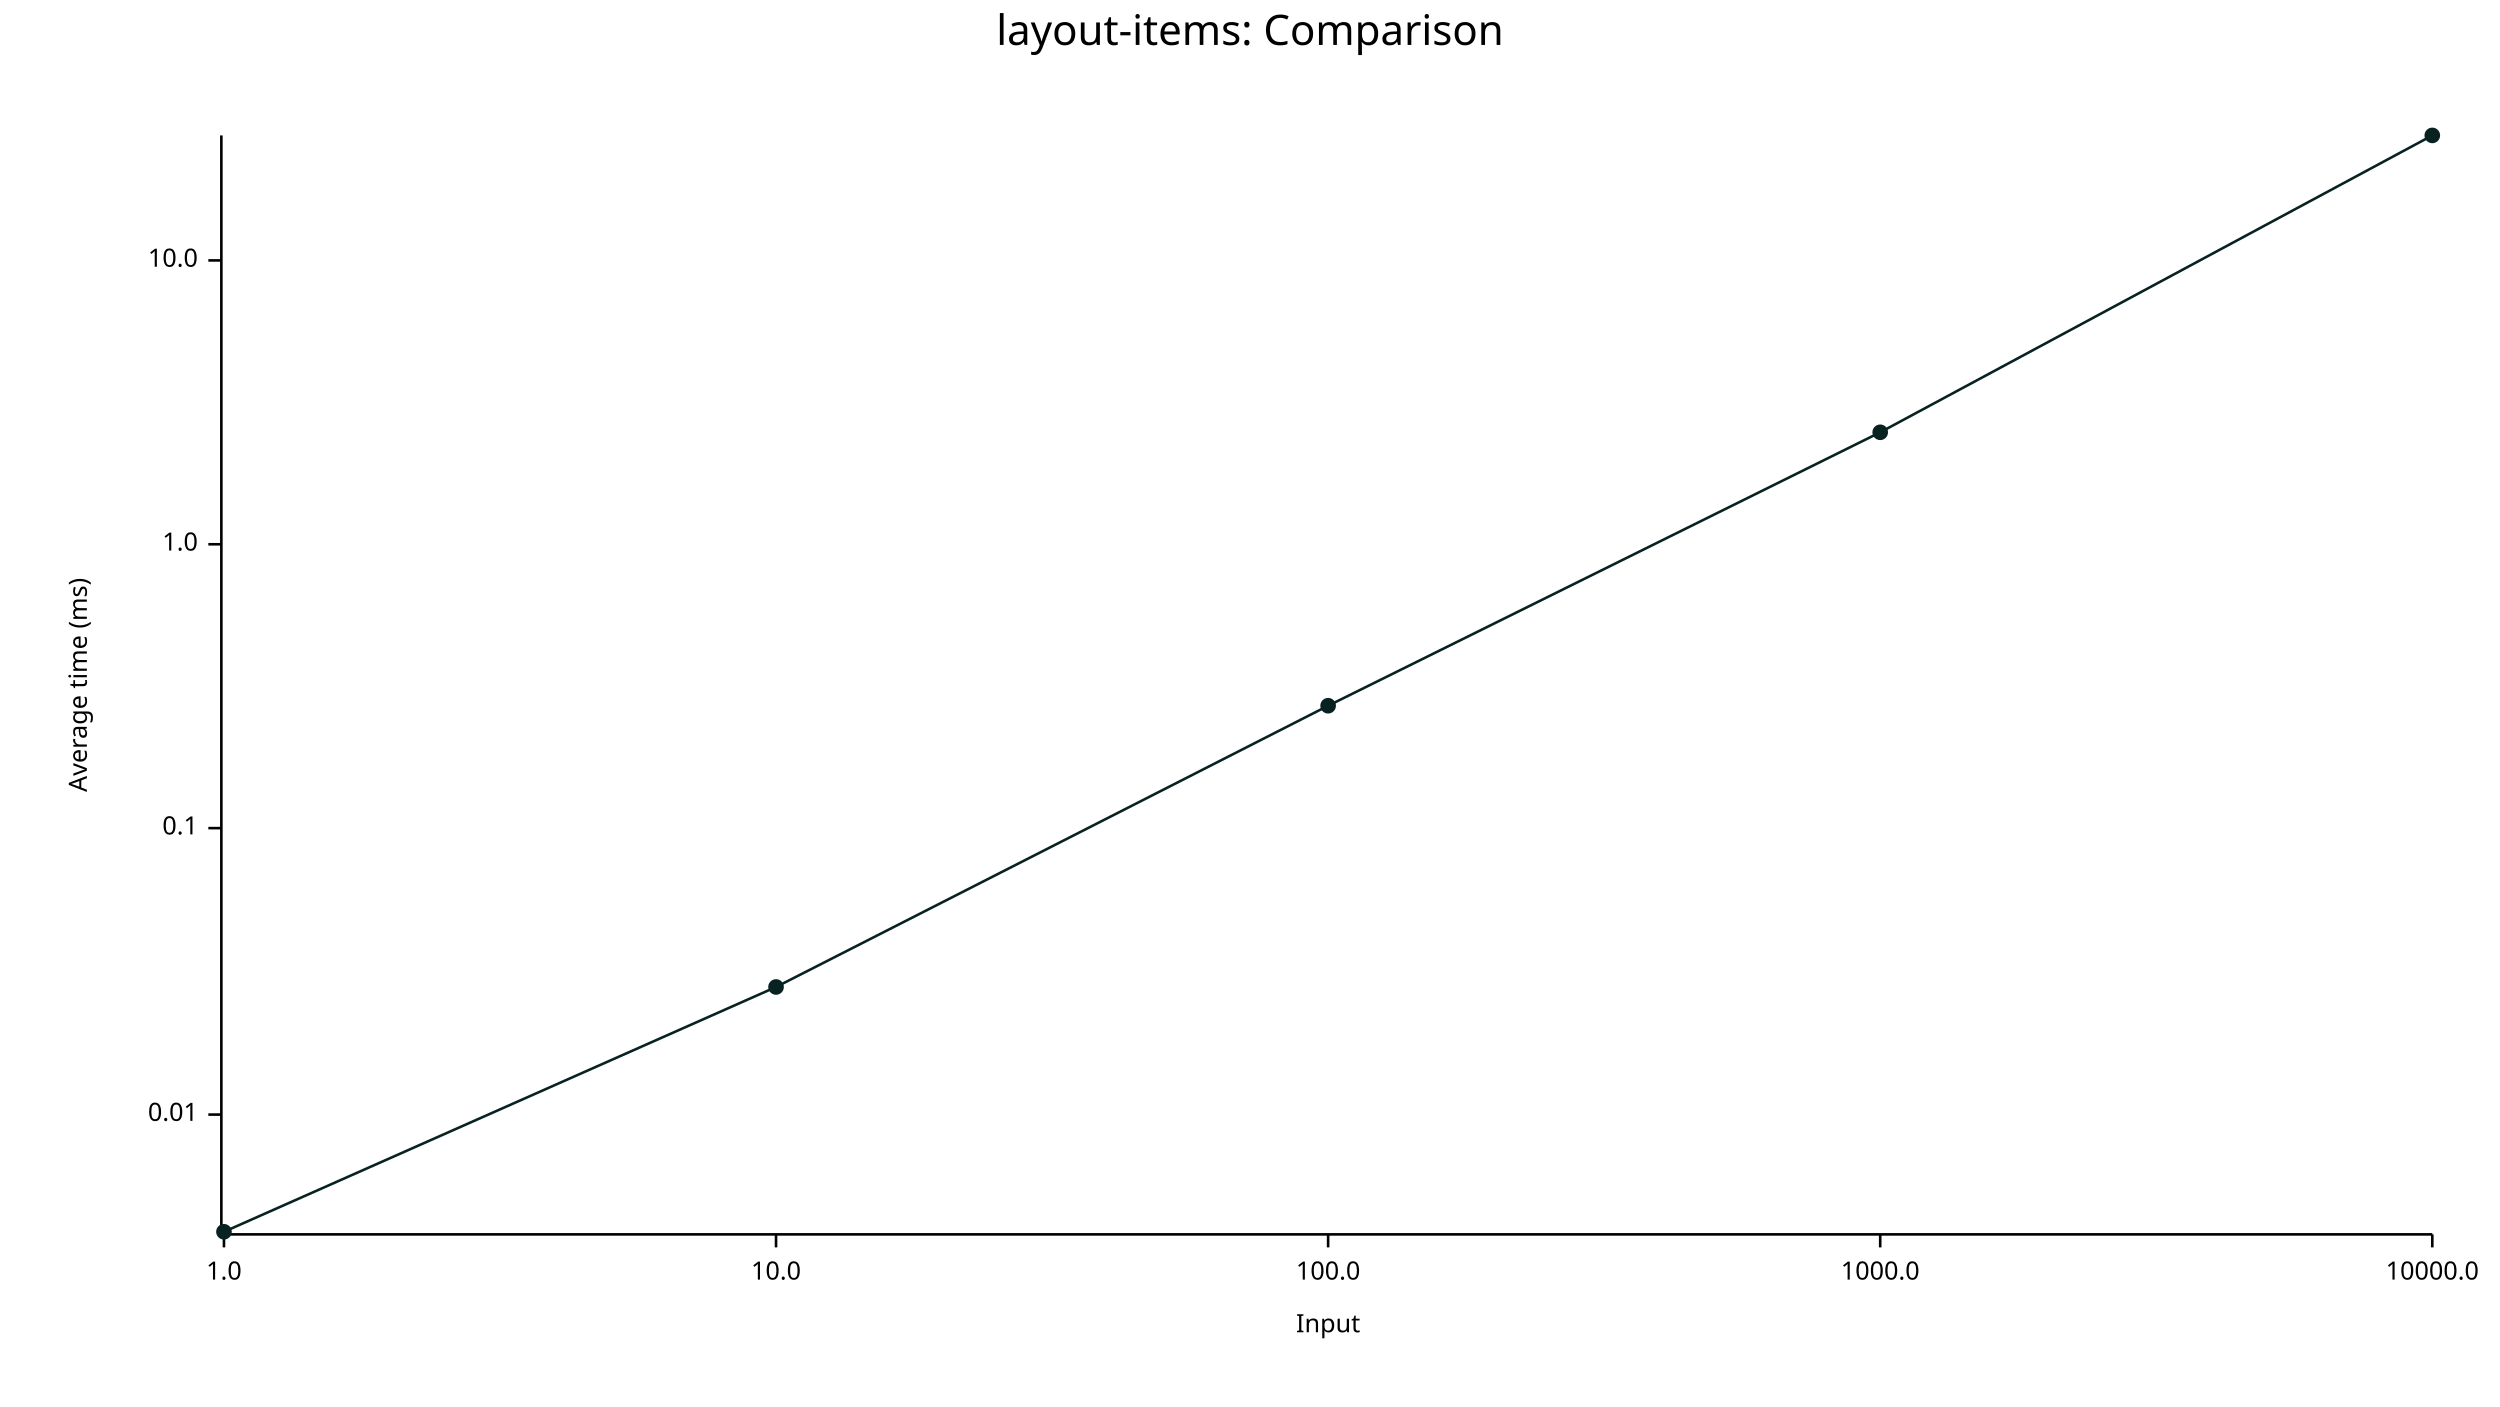
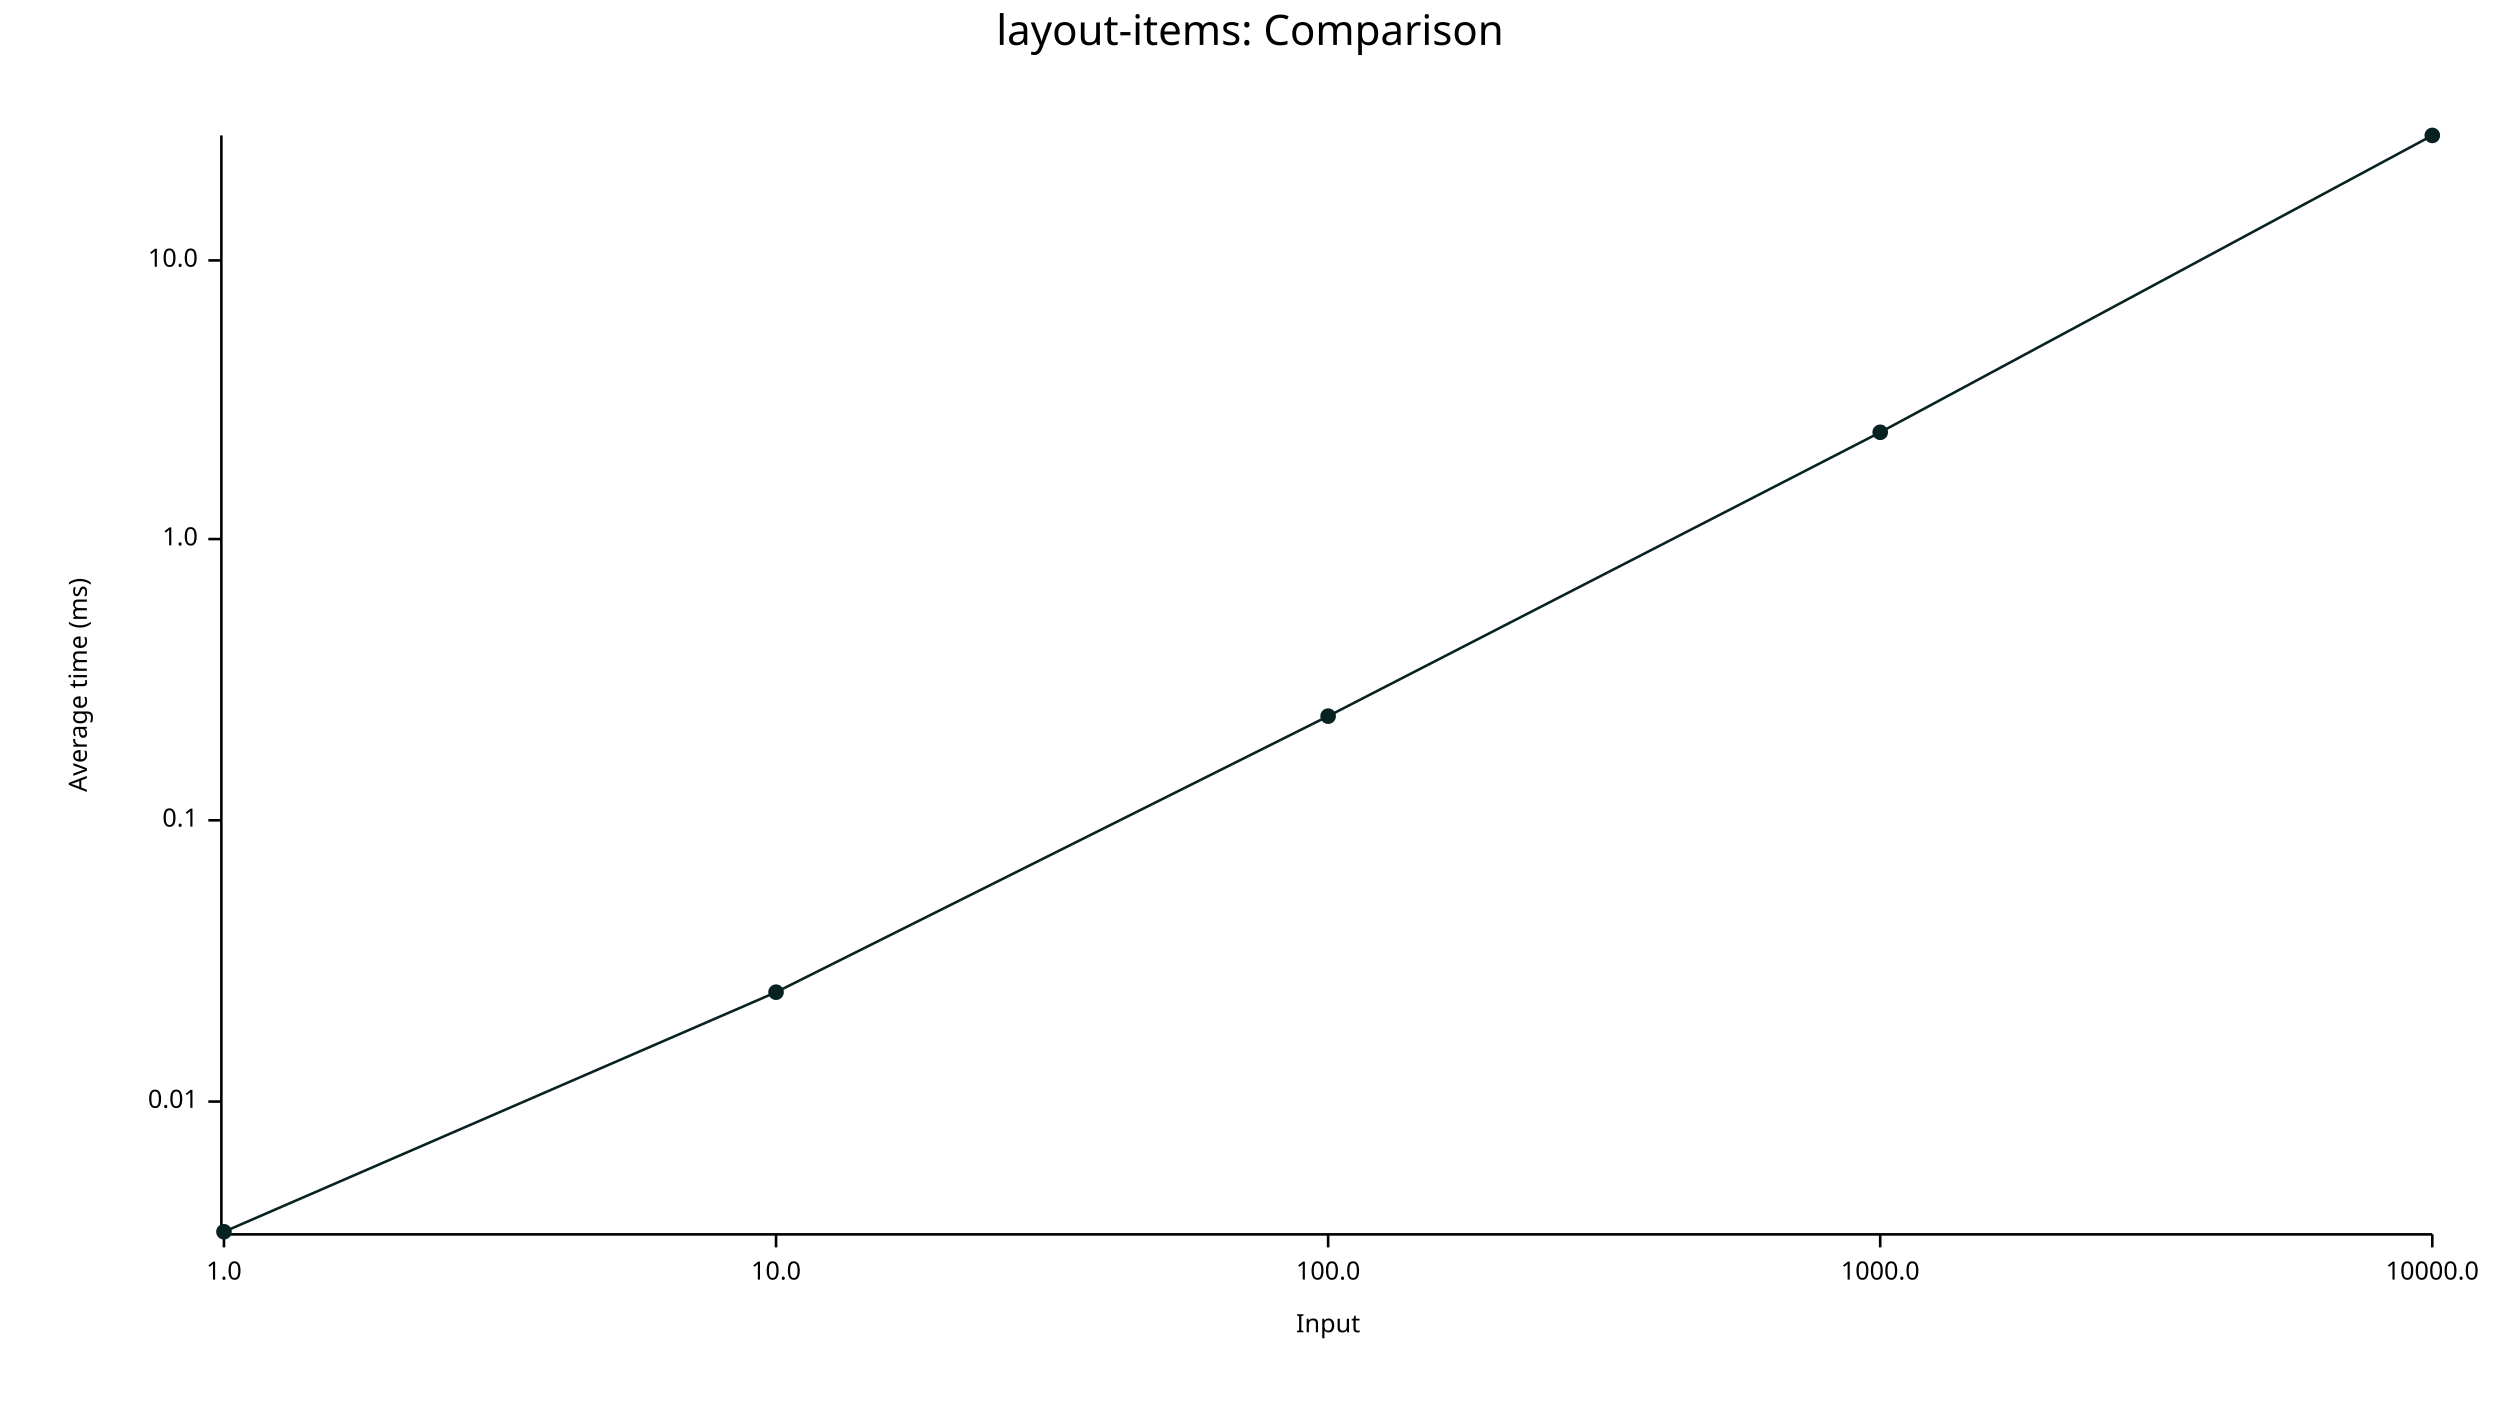
<svg xmlns="http://www.w3.org/2000/svg" style="background-color: white;" width="960" height="540" viewBox="0 0 960 540">
  <text x="480" y="5" dy="0.76em" text-anchor="middle" font-family="sans-serif" font-size="16.129" opacity="1" fill="#000000">
layout-items: Comparison
</text>
  <text x="26" y="263" dy="0.76em" text-anchor="middle" font-family="sans-serif" font-size="9.677" opacity="1" fill="#000000" transform="rotate(270, 26, 263)">
Average time (ms)
</text>
  <text x="510" y="514" dy="-0.5ex" text-anchor="middle" font-family="sans-serif" font-size="9.677" opacity="1" fill="#000000">
Input
</text>
  <polyline fill="none" opacity="1" stroke="#000000" stroke-width="1" points="85,52 85,474 " />
-   <text x="76" y="428" dy="0.5ex" text-anchor="end" font-family="sans-serif" font-size="9.677" opacity="1" fill="#000000">
+   <text x="76" y="423" dy="0.5ex" text-anchor="end" font-family="sans-serif" font-size="9.677" opacity="1" fill="#000000">
0.01
</text>
-   <polyline fill="none" opacity="1" stroke="#000000" stroke-width="1" points="80,428 85,428 " />
-   <text x="76" y="318" dy="0.5ex" text-anchor="end" font-family="sans-serif" font-size="9.677" opacity="1" fill="#000000">
+   <polyline fill="none" opacity="1" stroke="#000000" stroke-width="1" points="80,423 85,423 " />
+   <text x="76" y="315" dy="0.5ex" text-anchor="end" font-family="sans-serif" font-size="9.677" opacity="1" fill="#000000">
0.1
</text>
-   <polyline fill="none" opacity="1" stroke="#000000" stroke-width="1" points="80,318 85,318 " />
-   <text x="76" y="209" dy="0.5ex" text-anchor="end" font-family="sans-serif" font-size="9.677" opacity="1" fill="#000000">
+   <polyline fill="none" opacity="1" stroke="#000000" stroke-width="1" points="80,315 85,315 " />
+   <text x="76" y="207" dy="0.5ex" text-anchor="end" font-family="sans-serif" font-size="9.677" opacity="1" fill="#000000">
1.0
</text>
-   <polyline fill="none" opacity="1" stroke="#000000" stroke-width="1" points="80,209 85,209 " />
+   <polyline fill="none" opacity="1" stroke="#000000" stroke-width="1" points="80,207 85,207 " />
  <text x="76" y="100" dy="0.5ex" text-anchor="end" font-family="sans-serif" font-size="9.677" opacity="1" fill="#000000">
10.0
</text>
  <polyline fill="none" opacity="1" stroke="#000000" stroke-width="1" points="80,100 85,100 " />
  <polyline fill="none" opacity="1" stroke="#000000" stroke-width="1" points="86,474 934,474 " />
  <text x="86" y="484" dy="0.76em" text-anchor="middle" font-family="sans-serif" font-size="9.677" opacity="1" fill="#000000">
1.0
</text>
  <polyline fill="none" opacity="1" stroke="#000000" stroke-width="1" points="86,474 86,479 " />
  <text x="298" y="484" dy="0.76em" text-anchor="middle" font-family="sans-serif" font-size="9.677" opacity="1" fill="#000000">
10.0
</text>
  <polyline fill="none" opacity="1" stroke="#000000" stroke-width="1" points="298,474 298,479 " />
  <text x="510" y="484" dy="0.76em" text-anchor="middle" font-family="sans-serif" font-size="9.677" opacity="1" fill="#000000">
100.0
</text>
  <polyline fill="none" opacity="1" stroke="#000000" stroke-width="1" points="510,474 510,479 " />
  <text x="722" y="484" dy="0.76em" text-anchor="middle" font-family="sans-serif" font-size="9.677" opacity="1" fill="#000000">
1000.0
</text>
  <polyline fill="none" opacity="1" stroke="#000000" stroke-width="1" points="722,474 722,479 " />
  <text x="934" y="484" dy="0.76em" text-anchor="middle" font-family="sans-serif" font-size="9.677" opacity="1" fill="#000000">
10000.0
</text>
  <polyline fill="none" opacity="1" stroke="#000000" stroke-width="1" points="934,474 934,479 " />
  <circle cx="86" cy="473" r="3" opacity="1" fill="#082222" stroke="none" stroke-width="1" />
-   <circle cx="298" cy="379" r="3" opacity="1" fill="#082222" stroke="none" stroke-width="1" />
-   <circle cx="510" cy="271" r="3" opacity="1" fill="#082222" stroke="none" stroke-width="1" />
+   <circle cx="298" cy="381" r="3" opacity="1" fill="#082222" stroke="none" stroke-width="1" />
+   <circle cx="510" cy="275" r="3" opacity="1" fill="#082222" stroke="none" stroke-width="1" />
  <circle cx="722" cy="166" r="3" opacity="1" fill="#082222" stroke="none" stroke-width="1" />
  <circle cx="934" cy="52" r="3" opacity="1" fill="#082222" stroke="none" stroke-width="1" />
-   <polyline fill="none" opacity="1" stroke="#082222" stroke-width="1" points="86,473 298,379 510,271 722,166 934,52 " />
+   <polyline fill="none" opacity="1" stroke="#082222" stroke-width="1" points="86,473 298,381 510,275 722,166 934,52 " />
</svg>
